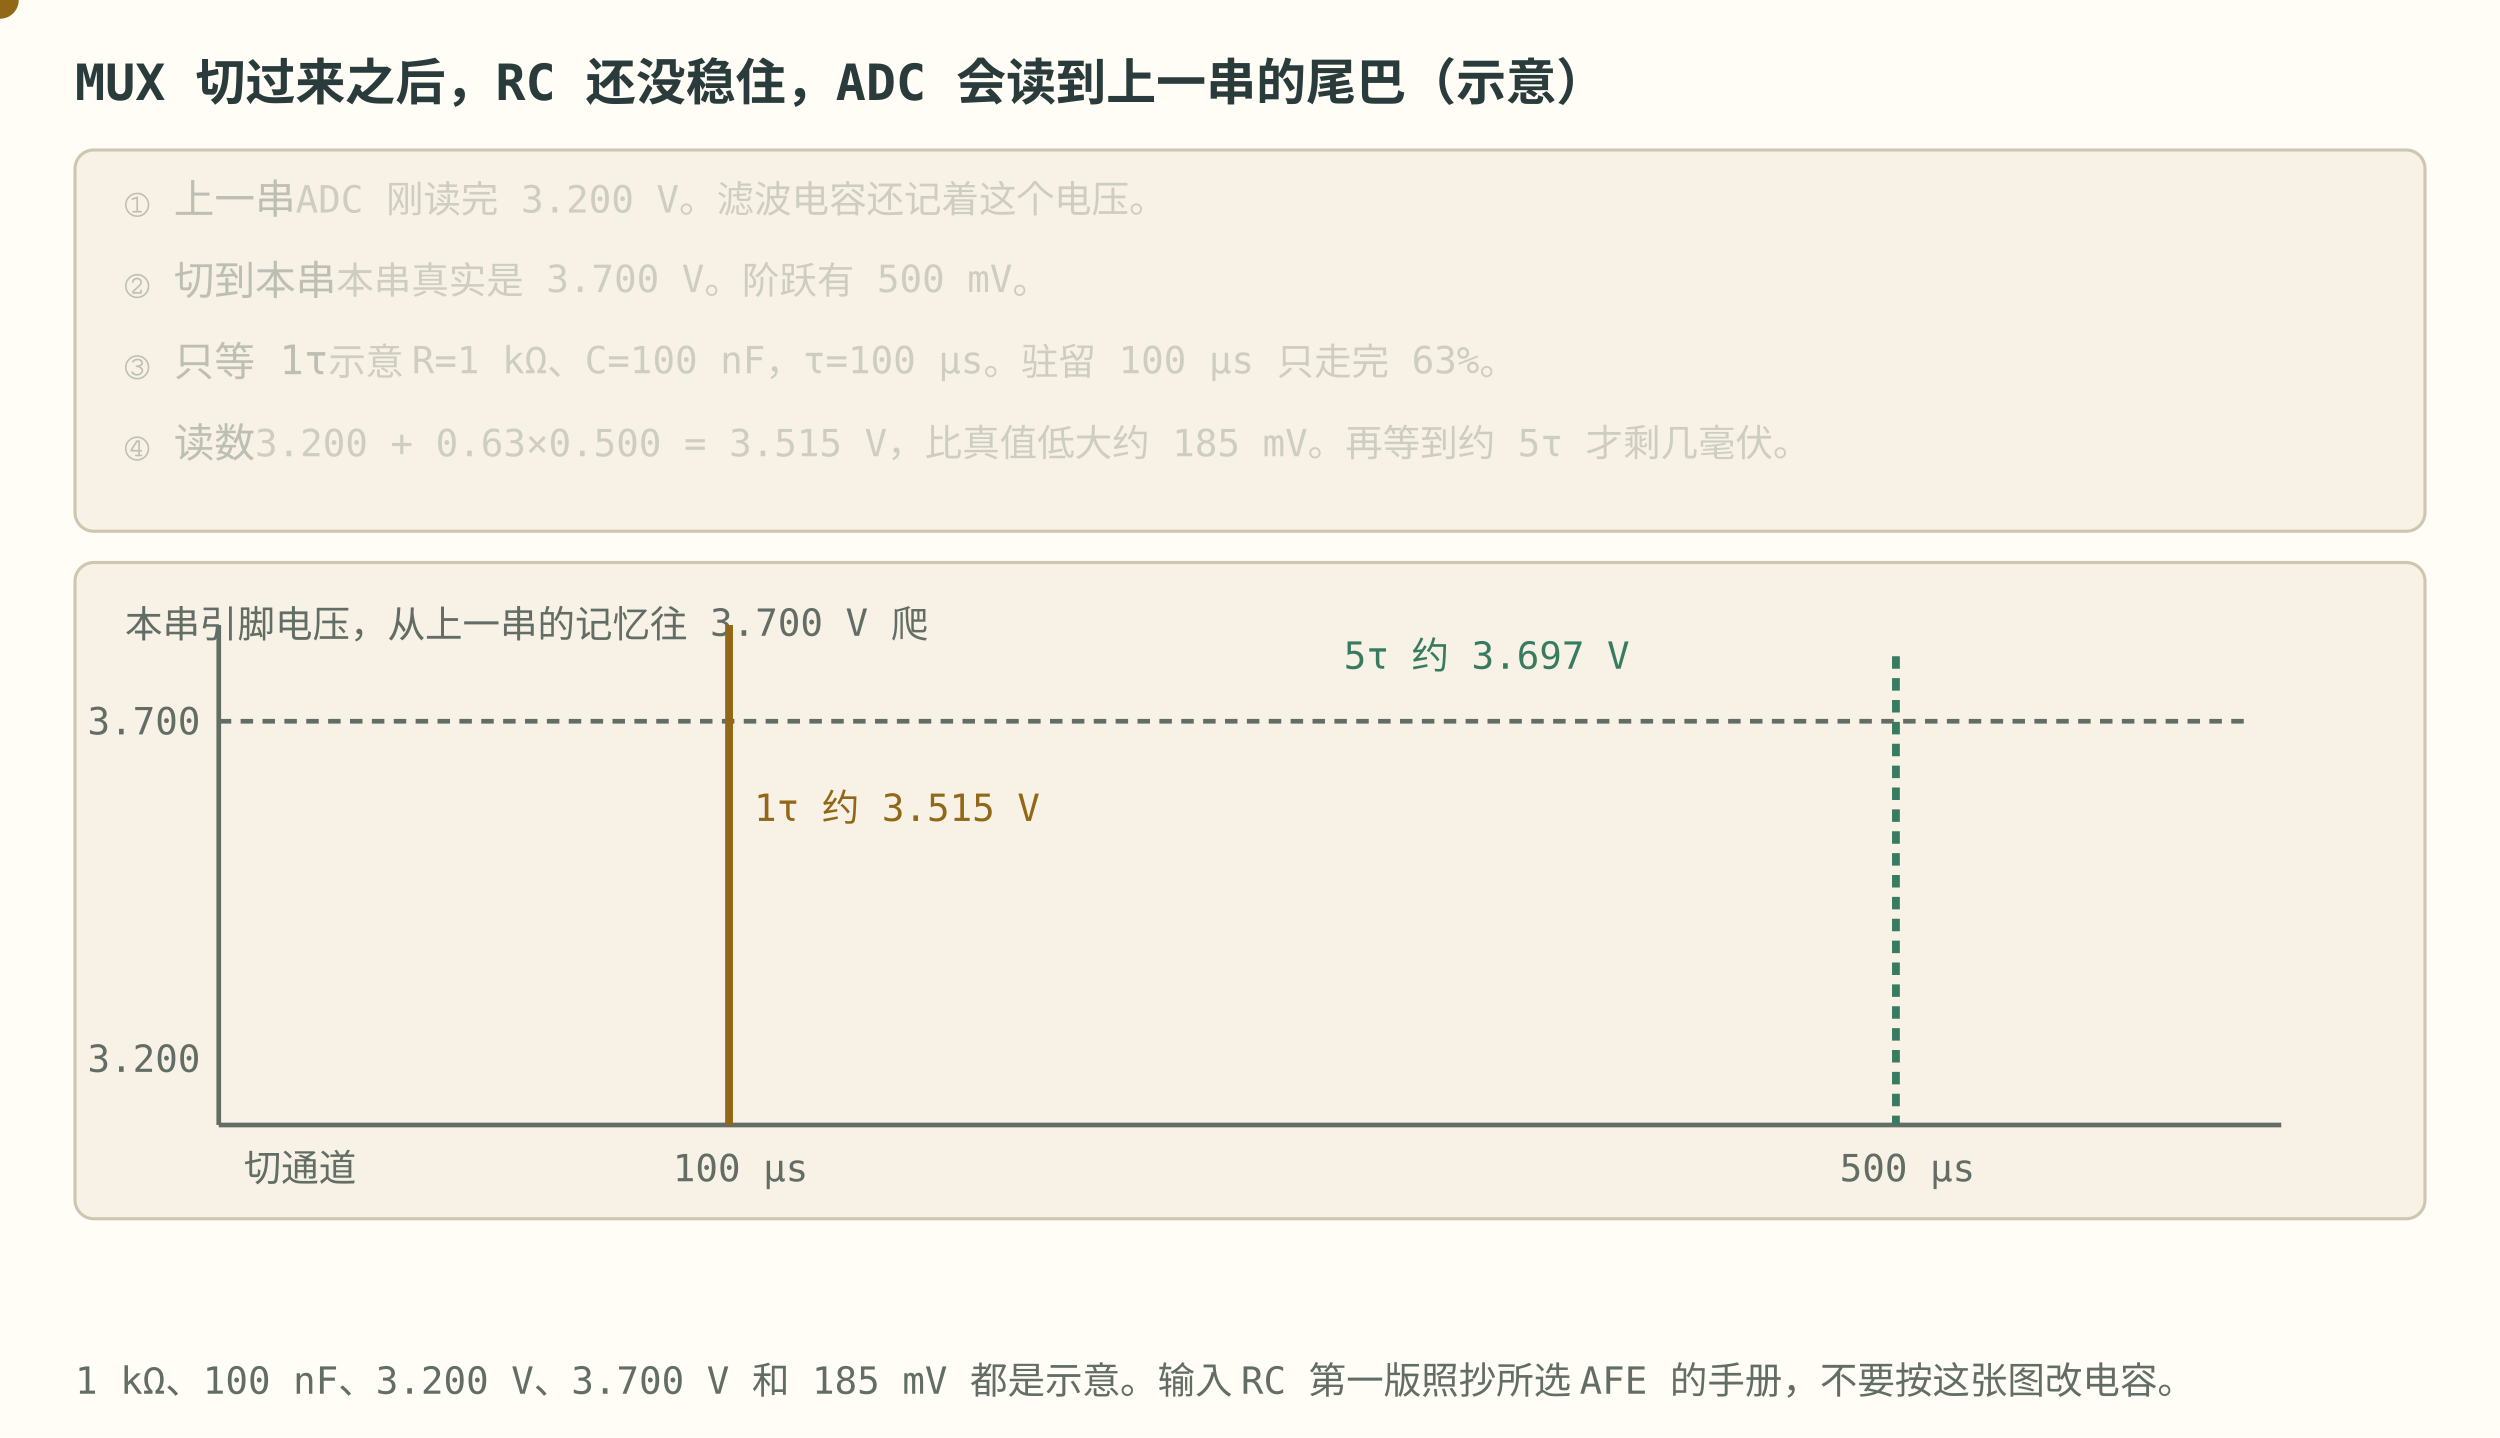
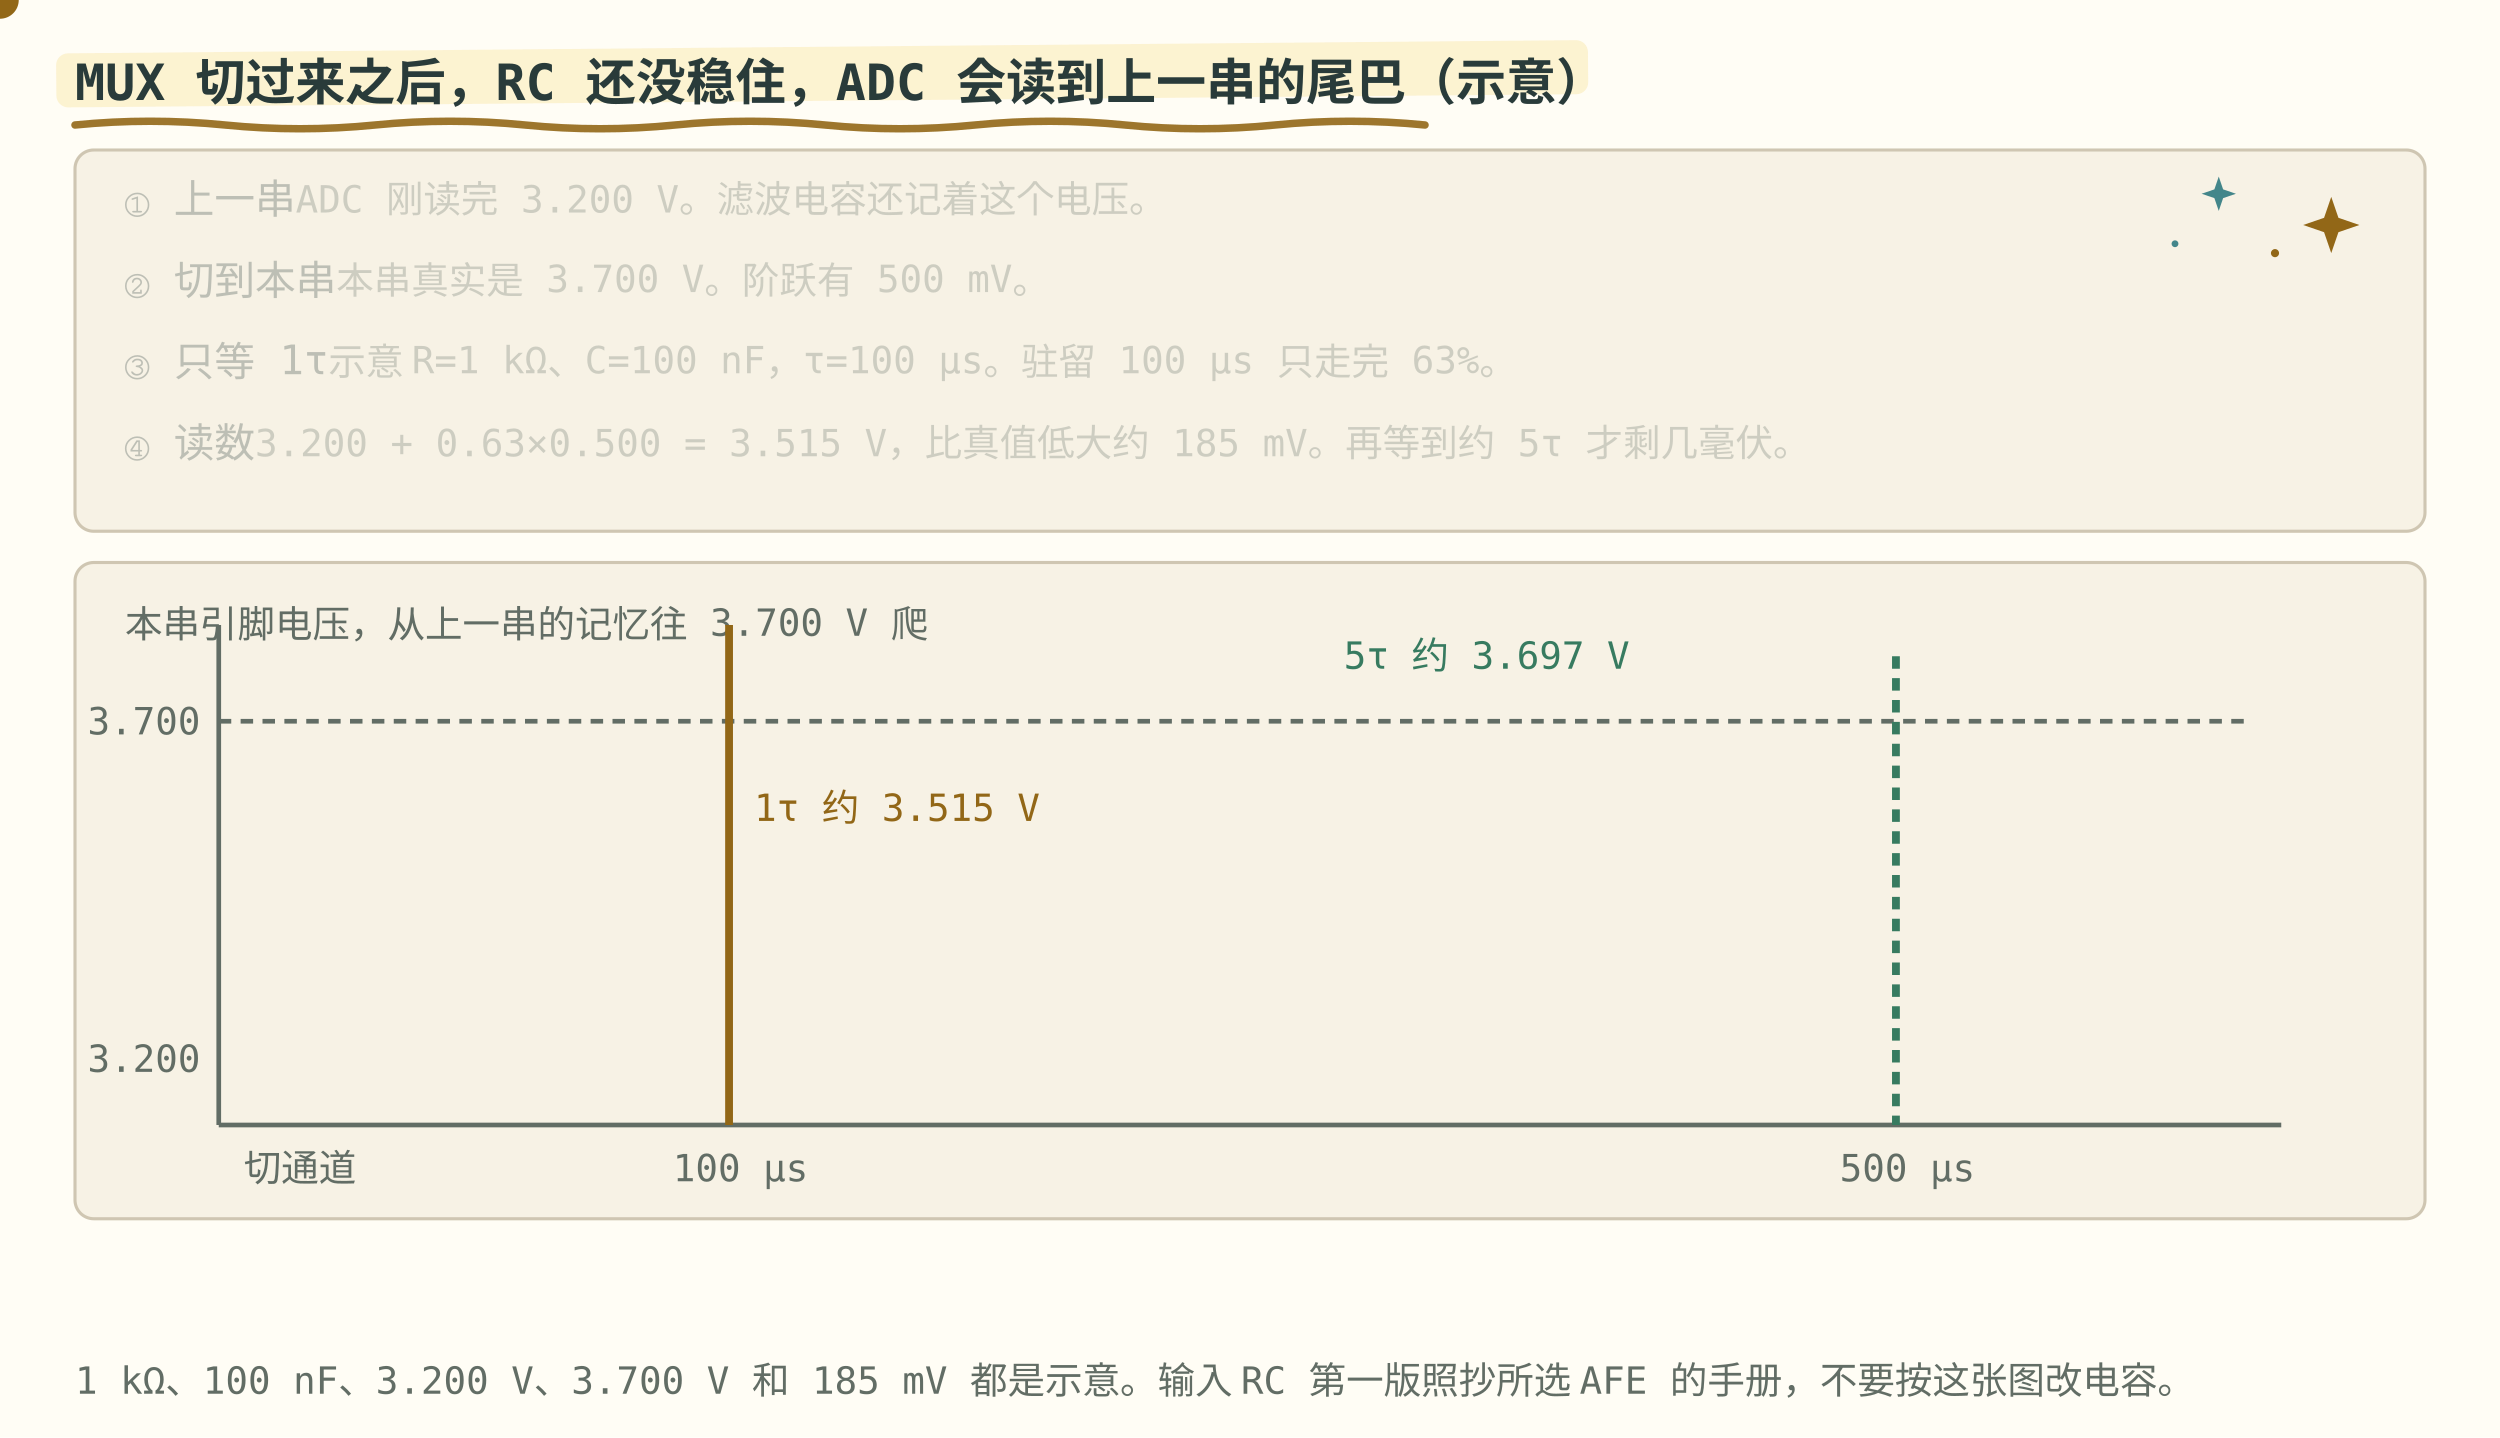
<svg xmlns="http://www.w3.org/2000/svg" role="img" viewBox="0 0 800 460" font-family="ui-monospace, Consolas, monospace">
  <style>
    .bg { fill: #fffdf5; }
    .panel { fill: #f7f2e5; stroke: #cfc6b2; }
    .axis { stroke: #626d65; stroke-width: 1.5; fill: none; }
    .txt { fill: #293b3a; font-size: 13px; }
    .small { fill: #626d65; font-size: 12px; }
    .title { fill: #293b3a; font-size: 16px; font-weight: bold; }
    .hi { fill: #176b73; }
    .warn { fill: #b84745; }
    .ok { fill: #377b60; }
    .gold { fill: #926717; }
    .lineb { stroke: #176b73; stroke-width: 2.5; fill: none; }
    .liner { stroke: #b84745; stroke-width: 2.5; fill: none; }
    .lineg { stroke: #377b60; stroke-width: 2.5; fill: none; }
    .liney { stroke: #926717; stroke-width: 2.5; fill: none; }
    .dotb { fill: #176b73; }
    .dotr { fill: #b84745; }
    .dotg { fill: #377b60; }
    .doty { fill: #926717; }
    .boxb { fill: #e4f0df; stroke: #176b73; }
    .boxr { fill: #f6e2df; stroke: #b84745; }
    .boxg { fill: #e4f0df; stroke: #377b60; }
    .boxy { fill: #fbefc7; stroke: #926717; }
    @media (prefers-color-scheme: dark) {
      .bg { fill: #192727; }
      .panel { fill: #223333; stroke: #496160; }
      .axis { stroke: #b0beb3; }
      .txt { fill: #edf0e5; }
      .small { fill: #b0beb3; }
      .title { fill: #edf0e5; }
      .hi { fill: #7ec5c5; }
      .warn { fill: #f39b91; }
      .ok { fill: #8fc7a2; }
      .gold { fill: #dfbd78; }
      .lineb { stroke: #7ec5c5; }
      .liner { stroke: #f39b91; }
      .lineg { stroke: #8fc7a2; }
      .liney { stroke: #dfbd78; }
      .dotb { fill: #7ec5c5; }
      .dotr { fill: #f39b91; }
      .dotg { fill: #8fc7a2; }
      .doty { fill: #dfbd78; }
      .boxb { fill: #293f35; stroke: #7ec5c5; }
      .boxr { fill: #483336; stroke: #f39b91; }
      .boxg { fill: #293f35; stroke: #8fc7a2; }
      .boxy { fill: #453e2b; stroke: #dfbd78; }
    }
  </style>
+   <style id="bms-motion">
+     /* bms-motion: 手帐式动效注记（纯装饰，不改技术几何与既有 SMIL 时序） */
+     .bms-marker { fill: #fbefc7; opacity: .78; }
+     .bms-under { fill: none; stroke: #926717; stroke-width: 2.4; stroke-linecap: round; opacity: .9; }
+     .bms-spark-line { fill: none; stroke: #926717; stroke-width: 1.9; stroke-linecap: round; }
+     .bms-spark-fill { fill: #926717; }
+     .bms-spark-soft { fill: #176b73; opacity: .8; }
+     .bms-sticker { fill: none; stroke: #926717; stroke-width: 2; stroke-dasharray: 7 5; stroke-linecap: round; opacity: .85; }
+     .bms-halo { fill: none; stroke: #926717; stroke-width: 2; }
+     .bms-marker, .bms-under, .bms-sticker, .bms-halo,
+     .bms-spark, .bms-success, .bms-doodle { pointer-events: none; }
+     circle:has(&gt; animateMotion) { filter: drop-shadow(0 0 2px rgba(146,103,23,.5)) drop-shadow(0 0 5px rgba(196,145,52,.45)); }
+     rect:has(&gt; animateMotion) { filter: drop-shadow(0 0 3px rgba(196,145,52,.75)); }
+     g:has(&gt; circle):has(&gt; path.stroke-check) { filter: drop-shadow(0 0 5px rgba(55,123,96,.5)); }
+     @media (prefers-color-scheme: dark) {
+       .bms-marker { fill: #453e2b; opacity: .85; }
+       .bms-under { stroke: #dfbd78; }
+       .bms-spark-line { stroke: #dfbd78; }
+       .bms-spark-fill { fill: #dfbd78; }
+       .bms-spark-soft { fill: #7ec5c5; }
+       .bms-sticker { stroke: #dfbd78; }
+       .bms-halo { stroke: #dfbd78; }
+       circle:has(&gt; animateMotion) { filter: drop-shadow(0 0 2px rgba(223,189,120,.8)) drop-shadow(0 0 7px rgba(223,189,120,.9)); }
+       rect:has(&gt; animateMotion) { filter: drop-shadow(0 0 6px rgba(223,189,120,.8)); }
+       g:has(&gt; circle):has(&gt; path.stroke-check) { filter: drop-shadow(0 0 6px rgba(143,199,162,.7)); }
+     }
+     @media (prefers-reduced-motion: reduce) { .bms-spark, .bms-success, .bms-doodle { display: none; } }
+ </style>
  <rect class="bg" width="800" height="460" />
+   <rect class="bms-marker" aria-hidden="true" x="18.0" y="17.1" width="490.2" height="17.3" rx="3.8" transform="rotate(-.5 18.0 25.8)" />
+   <path class="bms-under" aria-hidden="true" d="M24.0 40.0 q 24.0 -2.4 48.0 0 t 48 0 t 48 0 t 48 0 t 48 0 t 48 0 t 48 0 t 48 0 t 48 0" />
  <text class="title" x="24" y="32">MUX 切过来之后，RC 还没稳住，ADC 会读到上一串的尾巴（示意）</text>
  <rect class="panel" x="24" y="48" width="752" height="122" rx="6" />
+   <g class="bms-doodle" aria-hidden="true" transform="translate(746.0 72.0)">
+     <animateTransform attributeName="transform" type="rotate" values="-6;7;-6" keyTimes="0;0.5;1" dur="5.4s" repeatCount="indefinite" additive="sum" />
+     <animate attributeName="opacity" values="0.62;1;0.62" keyTimes="0;0.5;1" dur="3.6s" repeatCount="indefinite" />
+     <path class="bms-spark-fill" d="M0 -9 L2.3 -2.3 L9 0 L2.3 2.3 L0 9 L-2.3 2.3 L-9 0 L-2.3 -2.3 Z" />
+   </g>
+   <g class="bms-doodle" aria-hidden="true" transform="translate(710.0 62.0)">
+     <animateTransform attributeName="transform" type="rotate" values="5;-4;5" keyTimes="0;0.5;1" dur="6.2s" repeatCount="indefinite" additive="sum" />
+     <animate attributeName="opacity" values="0.5;0.9;0.5" keyTimes="0;0.5;1" dur="4.4s" repeatCount="indefinite" />
+     <path class="bms-spark-soft" d="M0 -5.5 L1.4 -1.4 L5.5 0 L1.4 1.4 L0 5.5 L-1.4 1.4 L-5.5 0 L-1.4 -1.4 Z" />
+   </g>
+   <g class="bms-doodle" aria-hidden="true">
+     <circle class="bms-spark-fill" cx="728.0" cy="81.0" r="1.3" />
+     <circle class="bms-spark-soft" cx="696.0" cy="78.0" r="1.1" />
+   </g>
  <text class="txt" x="40" y="68" opacity="0.28">① 上一串<tspan class="small">　ADC 刚读完 3.200 V。滤波电容还记着这个电压。</tspan>
    <animate calcMode="spline" keySplines="0.42 0 0.58 1;0.7 0 0.84 0;0.42 0 0.58 1;0.42 0 0.58 1;0.42 0 0.58 1;0.42 0 0.58 1;0.42 0 0.58 1" attributeName="opacity" values="1;1;0.28;0.28;0.28;0.28;0.28;0.28" keyTimes="0;0.249;0.25;0.499;0.5;0.749;0.75;1" dur="12s" repeatCount="indefinite" />
  </text>
  <text class="txt" x="40" y="94" opacity="0.28">② 切到本串<tspan class="small">　本串真实是 3.700 V。阶跃有 500 mV。</tspan>
    <animate calcMode="spline" keySplines="0.42 0 0.58 1;0.16 1 0.3 1;0.42 0 0.58 1;0.7 0 0.84 0;0.42 0 0.58 1;0.42 0 0.58 1;0.42 0 0.58 1" attributeName="opacity" values="0.28;0.28;1;1;0.28;0.28;0.28;0.28" keyTimes="0;0.249;0.25;0.499;0.5;0.749;0.75;1" dur="12s" repeatCount="indefinite" />
  </text>
  <text class="txt" x="40" y="120" opacity="0.28">③ 只等 1τ<tspan class="small">　示意 R=1 kΩ、C=100 nF，τ=100 µs。驻留 100 µs 只走完 63%。</tspan>
    <animate calcMode="spline" keySplines="0.42 0 0.58 1;0.42 0 0.58 1;0.42 0 0.58 1;0.16 1 0.3 1;0.42 0 0.58 1;0.7 0 0.84 0;0.42 0 0.58 1" attributeName="opacity" values="0.28;0.28;0.28;0.28;1;1;0.28;0.28" keyTimes="0;0.249;0.25;0.499;0.5;0.749;0.75;1" dur="12s" repeatCount="indefinite" />
  </text>
  <text class="txt" x="40" y="146" opacity="0.28">④ 读数<tspan class="small">　3.200 + 0.63×0.500 = 3.515 V，比真值低大约 185 mV。再等到约 5τ 才剩几毫伏。</tspan>
    <animate calcMode="spline" keySplines="0.42 0 0.58 1;0.42 0 0.58 1;0.42 0 0.58 1;0.42 0 0.58 1;0.42 0 0.58 1;0.16 1 0.3 1;0.42 0 0.58 1" attributeName="opacity" values="0.28;0.28;0.28;0.28;0.28;0.28;1;1" keyTimes="0;0.249;0.25;0.499;0.5;0.749;0.75;1" dur="12s" repeatCount="indefinite" />
  </text>
  <rect class="panel" x="24" y="180" width="752" height="210" rx="6" />
  <text class="small" x="40" y="204">本串引脚电压，从上一串的记忆往 3.700 V 爬</text>
  <line class="axis" x1="70" y1="200" x2="70" y2="360" />
  <line class="axis" x1="70" y1="360" x2="730" y2="360" />
  <line class="axis" x1="70" y1="230.8" x2="720" y2="230.8" stroke-dasharray="4 3" />
  <text class="small" x="28" y="235">3.700</text>
  <text class="small" x="28" y="343">3.200</text>
  <path class="lineb" d="M80.0 339.2 L140.0 339.2 L140.0 339.2 L154.0 324.1 L168.0 311.1 L182.0 299.9 L196.0 290.3 L210.0 282.0 L224.0 274.9 L233.3 270.7 L238.0 268.7 L252.0 263.5 L266.0 258.9 L280.0 255.0 L294.0 251.6 L308.0 248.7 L322.0 246.2 L336.0 244.1 L350.0 242.3 L364.0 240.7 L378.0 239.3 L392.0 238.1 L406.0 237.1 L420.0 236.2 L434.0 235.5 L448.0 234.8 L462.0 234.3 L476.0 233.8 L490.0 233.4 L504.0 233.0 L518.0 232.7 L532.0 232.5 L546.0 232.2 L560.0 232.0 L574.0 231.9 L588.0 231.7 L602.0 231.6 L606.7 231.6 L616.0 231.5 L630.0 231.4 L644.0 231.3 L658.0 231.3 L672.0 231.2 L686.0 231.1 L700.0 231.1" pathLength="1000" stroke-dasharray="1000" stroke-dashoffset="1000" stroke-linejoin="round" stroke-linecap="round">
    <animate calcMode="spline" keySplines="0.7 0 0.84 0;0.42 0 0.58 1" attributeName="stroke-dashoffset" values="1000;0;0" keyTimes="0;0.85;1" dur="12s" repeatCount="indefinite" />
  </path>
  <line class="liney" x1="233.3" y1="200" x2="233.3" y2="360" />
  <line class="lineg" x1="606.7" y1="210" x2="606.7" y2="360" stroke-dasharray="4 3" />
  <text class="gold" x="241.3" y="262.7">1τ 约 3.515 V</text>
  <text class="ok" x="430" y="214">5τ 约 3.697 V</text>
  <text class="small" x="78" y="378">切通道</text>
  <text class="small" x="215.3" y="378">100 µs</text>
  <text class="small" x="588.7" y="378">500 µs</text>
  <circle class="doty" r="6">
    <animate data-ease="linear" attributeName="cx" values="90.0;140.0;154.0;177.3;233.3;326.7;466.7;606.7" keyTimes="0.00;0.24;0.30;0.38;0.50;0.68;0.82;1.00" dur="12s" repeatCount="indefinite" />
    <animate data-ease="linear" attributeName="cy" values="339.2;339.2;324.1;303.5;270.7;245.5;234.1;231.6" keyTimes="0.00;0.24;0.30;0.38;0.50;0.68;0.82;1.00" dur="12s" repeatCount="indefinite" />
  </circle>
  <text class="small" x="24" y="446">1 kΩ、100 nF、3.200 V、3.700 V 和 185 mV 都是示意。输入 RC 第一版照抄所选 AFE 的手册，不要按这张图改电容。</text>
</svg>
